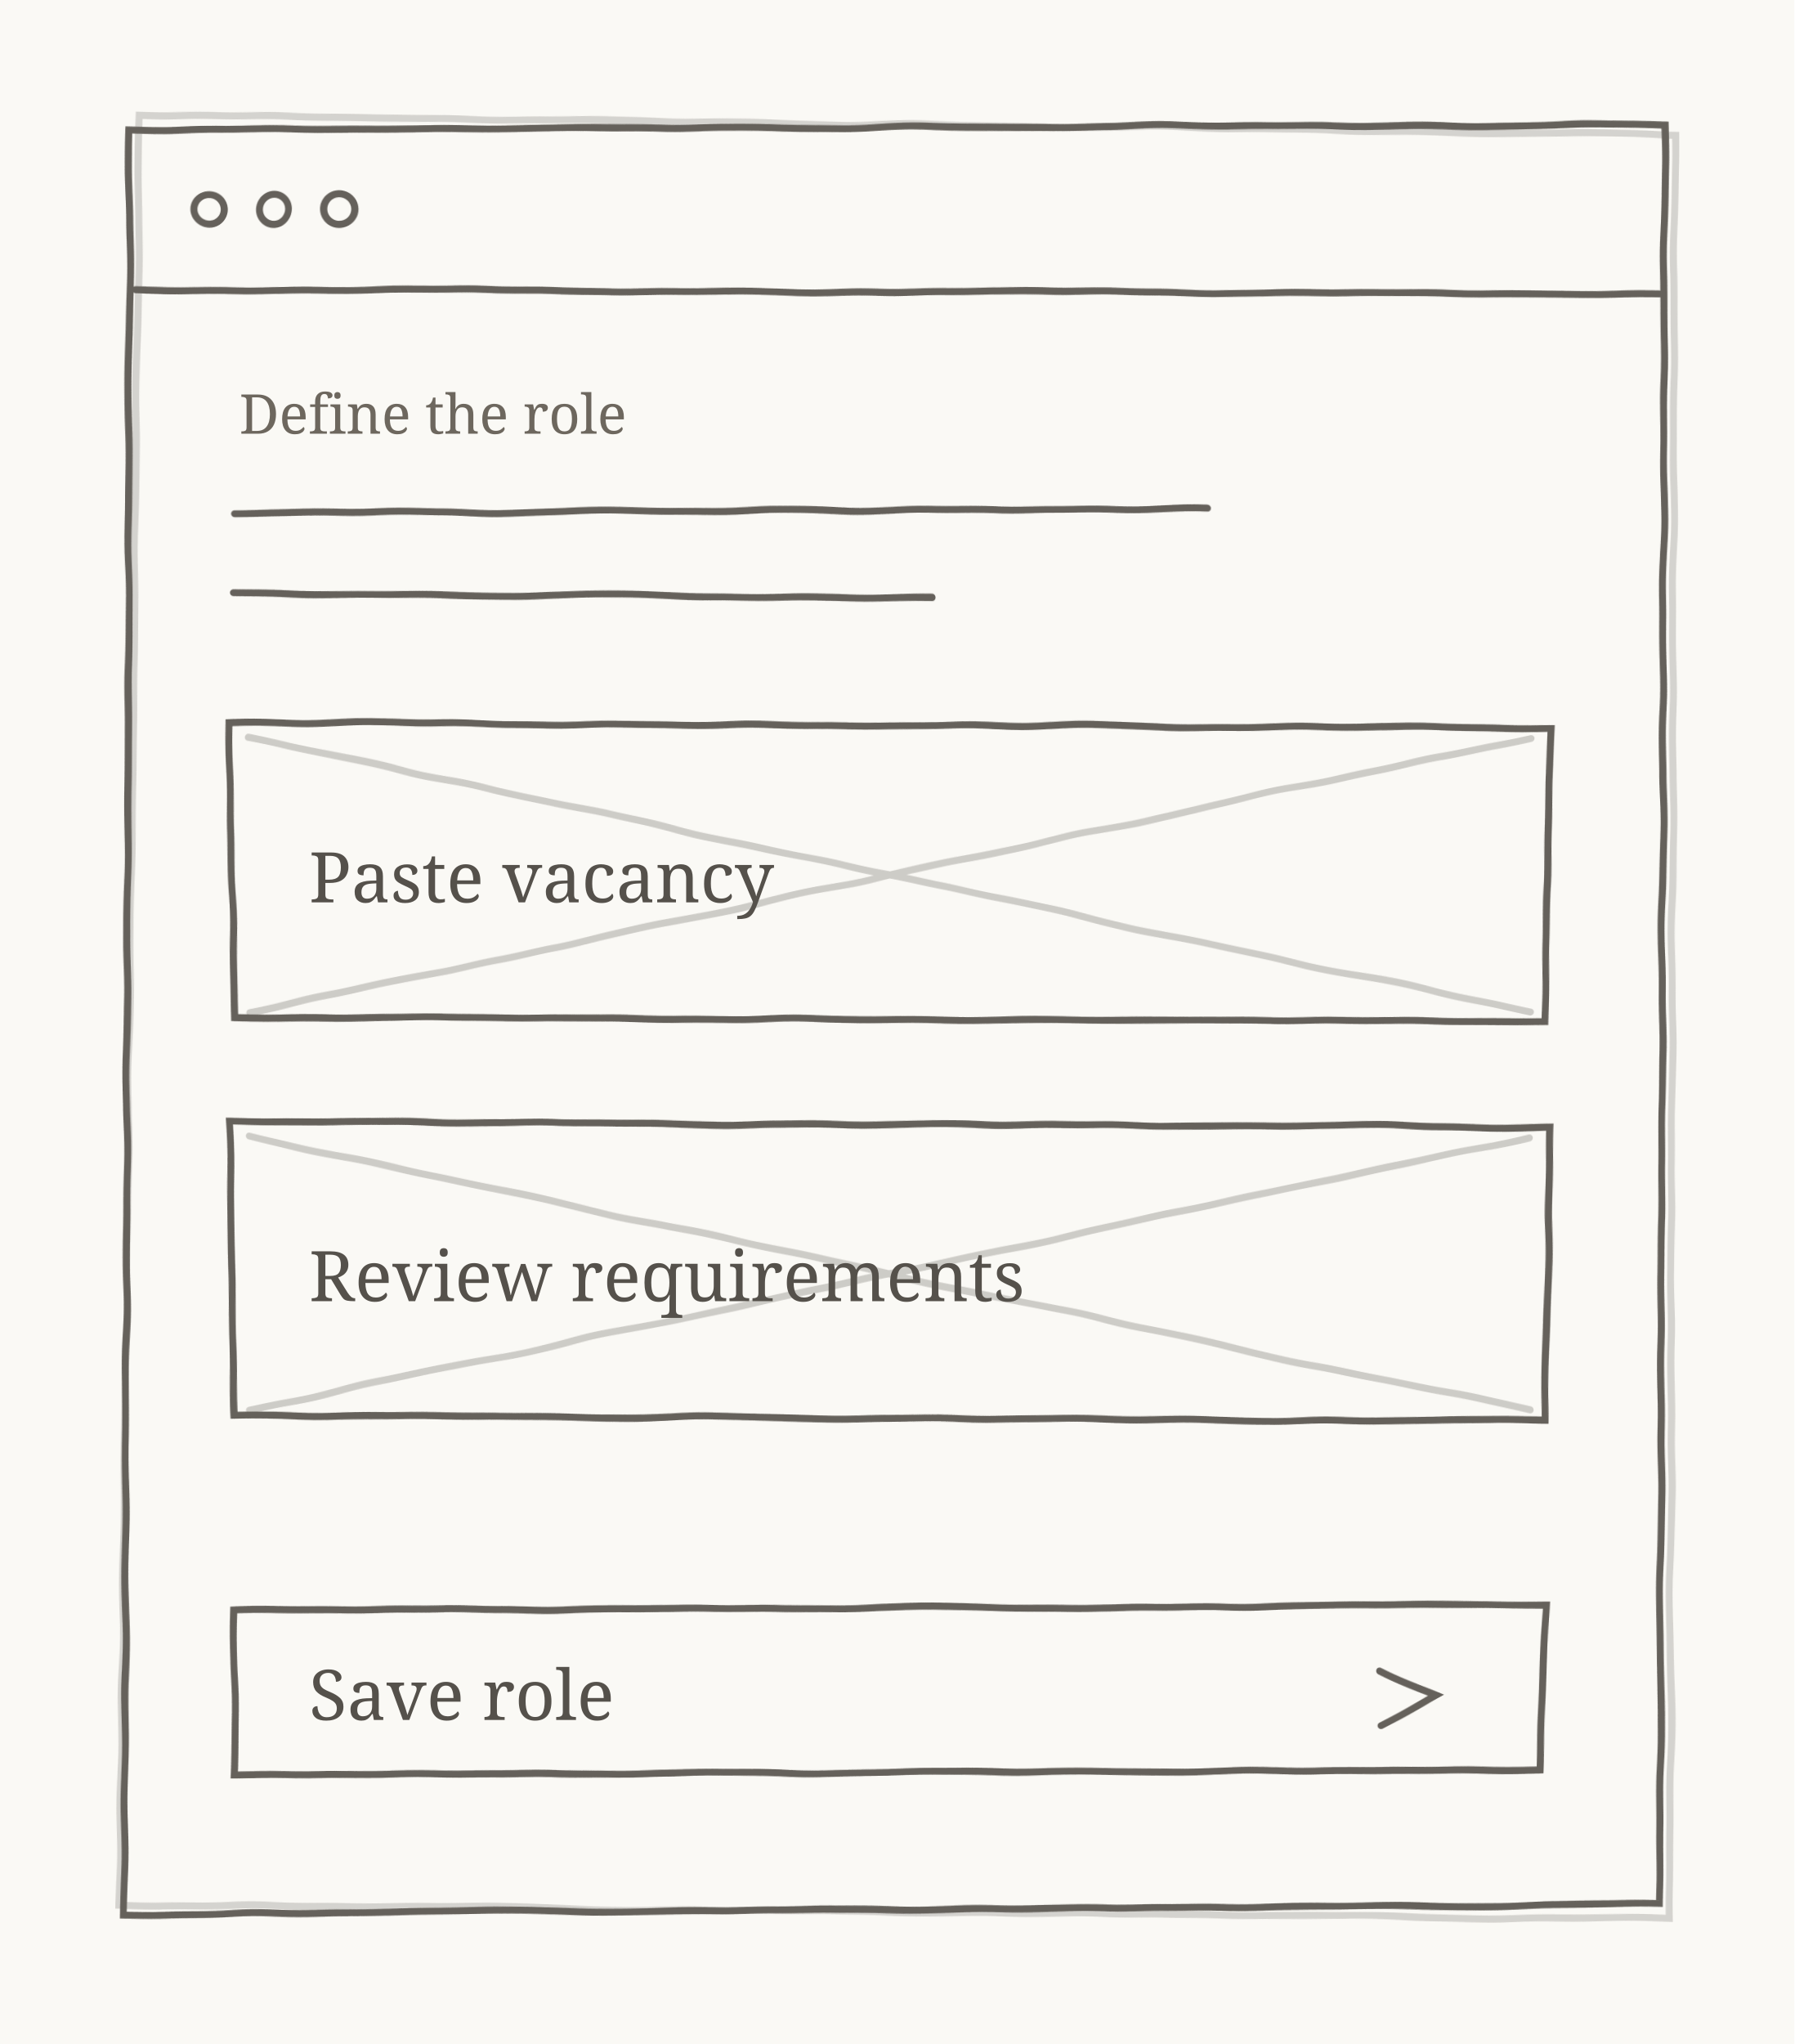
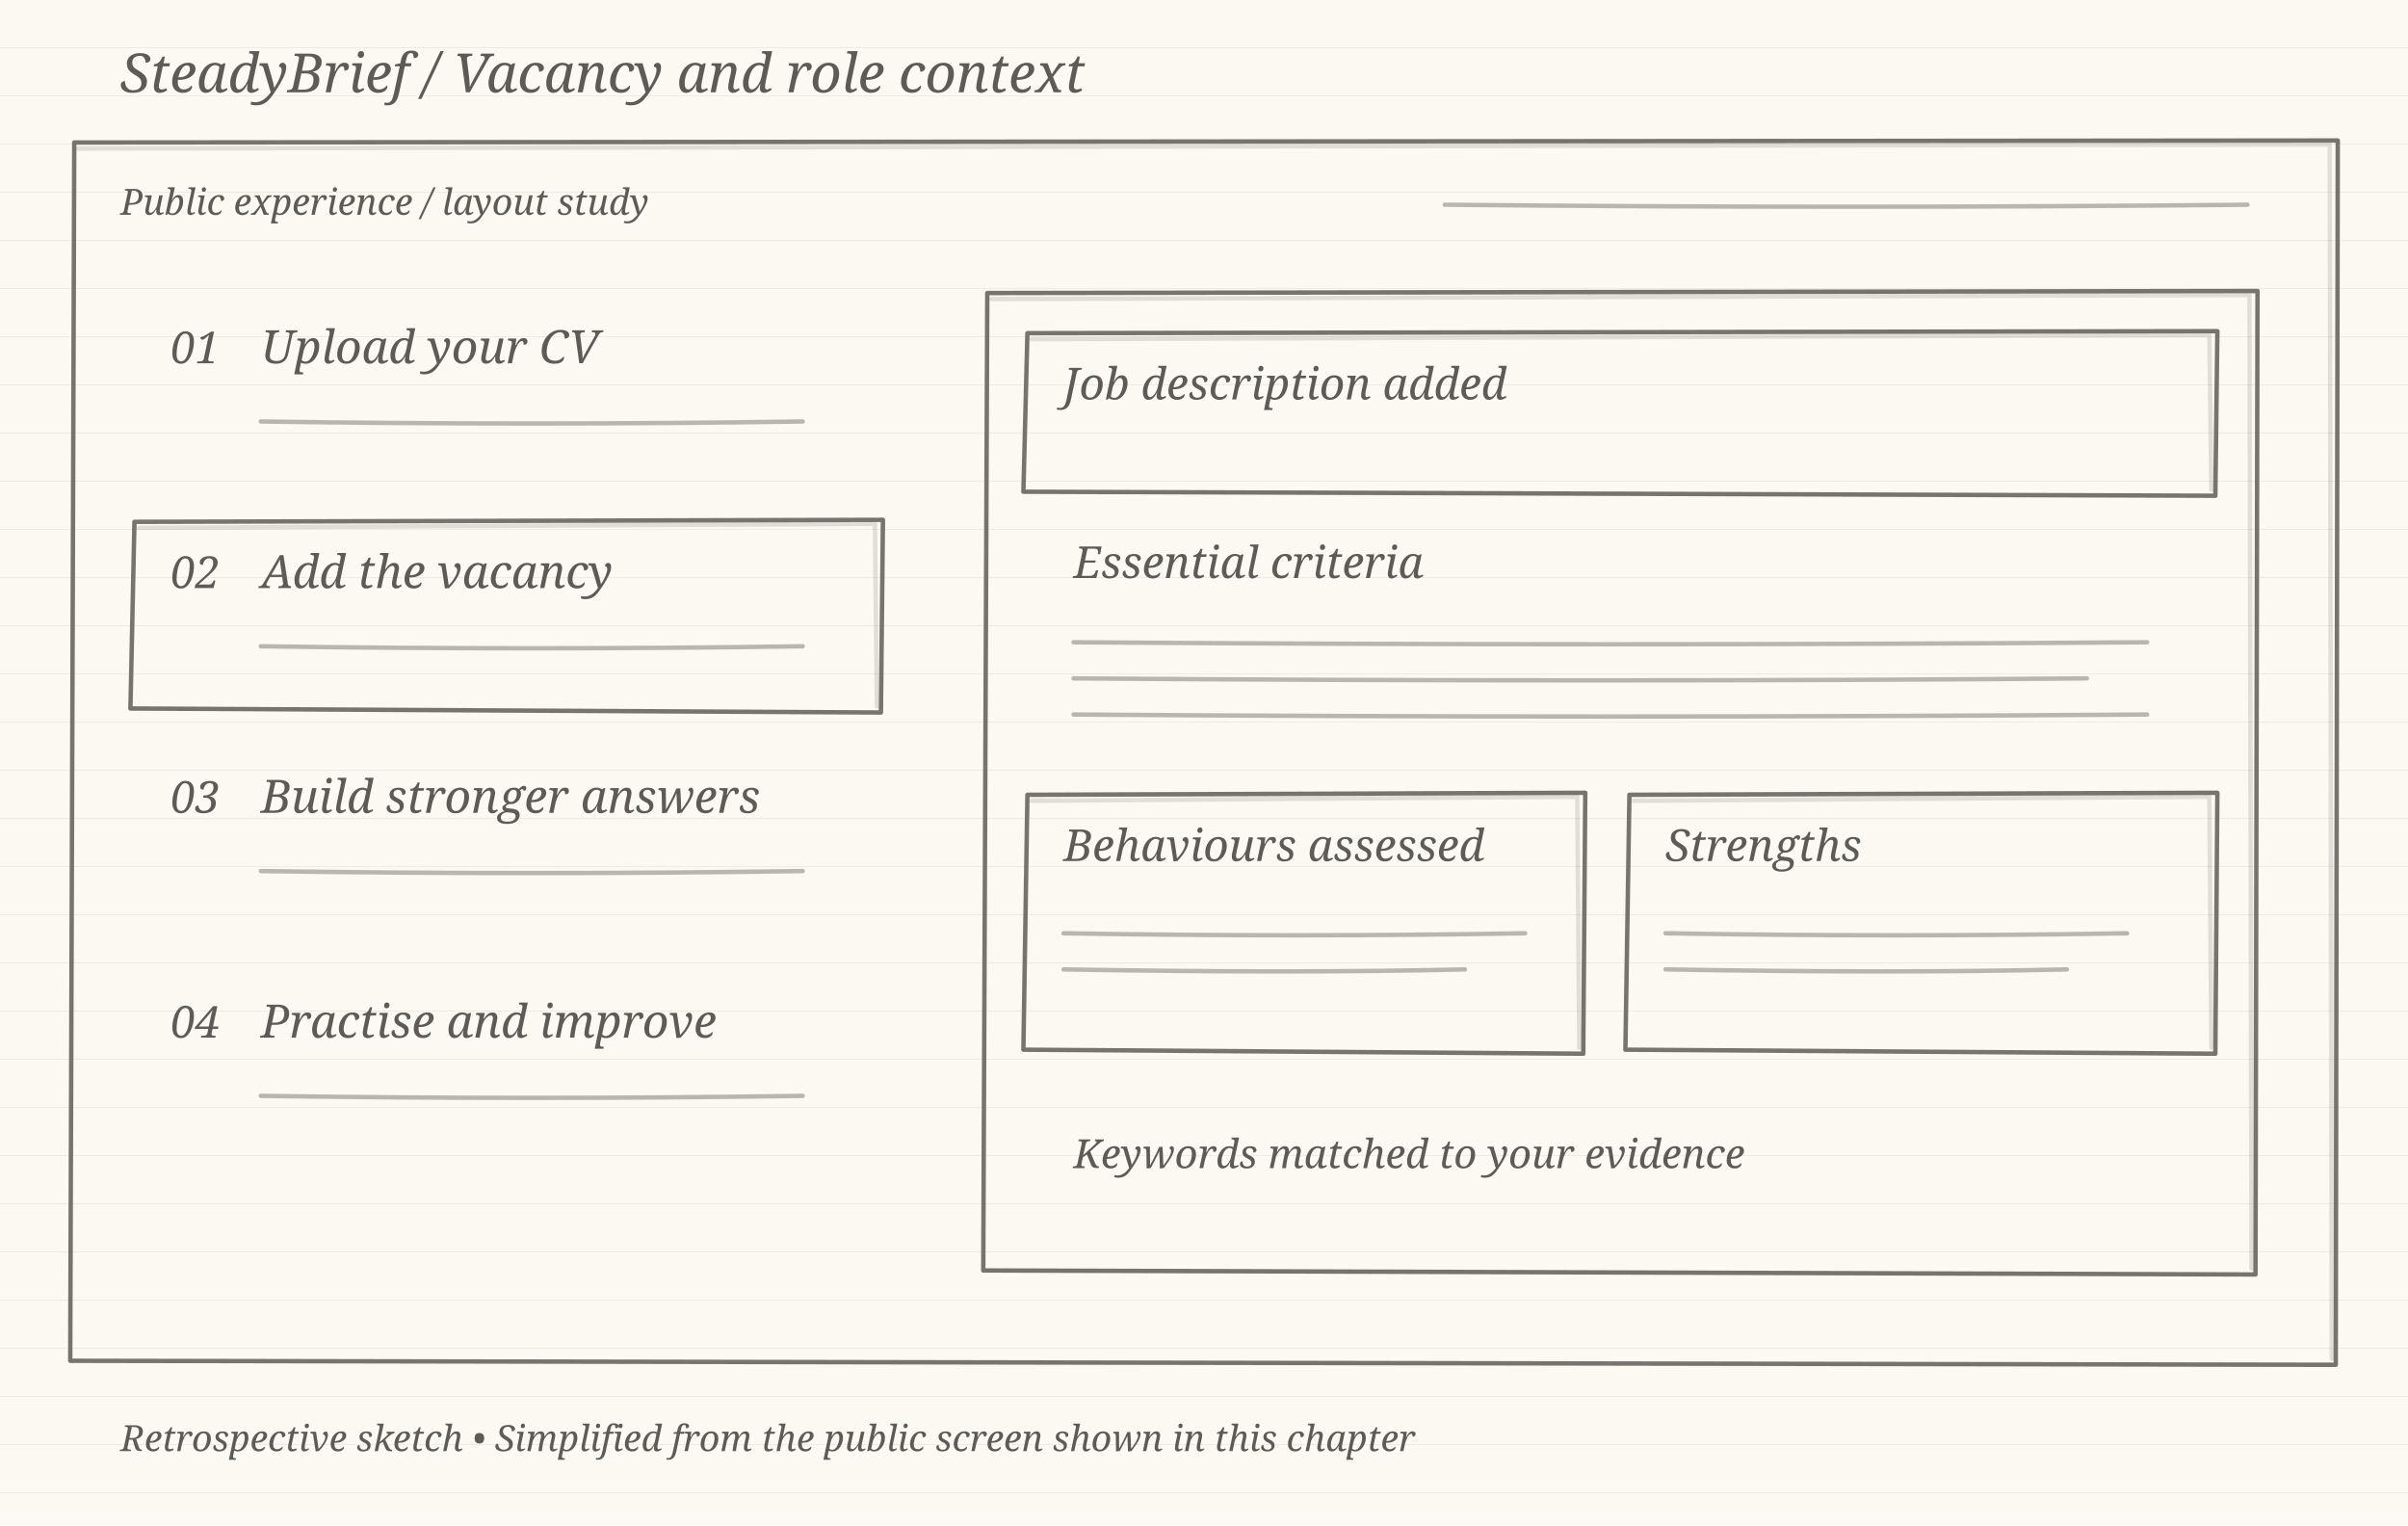
- <svg xmlns="http://www.w3.org/2000/svg" viewBox="0 0 360 410" role="img" aria-labelledby="title">
+ <svg xmlns="http://www.w3.org/2000/svg" viewBox="0 0 1200 760" width="1200" height="760" role="img">
  <defs>
-     <filter id="pencil">
-       <feTurbulence type="fractalNoise" baseFrequency=".045" numOctaves="2" seed="7" result="noise" />
-       <feDisplacementMap in="SourceGraphic" in2="noise" scale="1.2" xChannelSelector="R" yChannelSelector="G" />
-     </filter>
+     <pattern id="paper" width="24" height="24" patternUnits="userSpaceOnUse">
+       <path d="M0 24H24" stroke="#e7e2d8" stroke-width=".6" />
+     </pattern>
  </defs>
-   <rect width="360" height="410" fill="#faf9f5" />
-   <g fill="none" stroke="#65615b" stroke-width="1.4" stroke-linecap="round" filter="url(#pencil)">
-     <path d="M26 26 L334 25 L333 382 L25 384 Z" />
-     <path opacity=".25" d="M28 23 L336 27 L335 385 L24 382 Z" />
-     <path d="M27 58 L333 59" />
-     <circle cx="42" cy="42" r="3" />
-     <circle cx="55" cy="42" r="3" />
-     <circle cx="68" cy="42" r="3" />
-     <path d="M47 103 L242 102 M47 119 L187 120" />
-     <path d="M46 145 L311 146 L310 205 L47 204 Z" />
-     <path opacity=".3" d="M50 148 L307 203 M307 148 L50 203" />
-     <path d="M46 225 L311 226 L310 285 L47 284 Z" />
-     <path opacity=".3" d="M50 228 L307 283 M307 228 L50 283" />
-     <path d="M47 323 L310 322 L309 355 L47 356 Z" />
-     <path d="M277 335 L288 340 L277 346" />
+   <rect width="1200" height="760" fill="#fbf9f2" />
+   <rect width="1200" height="760" fill="url(#paper)" />
+   <g fill="none" stroke="#77746e" stroke-width="2.2" stroke-linecap="round" stroke-linejoin="round">
+     <path d="M37 71 L1165 70 L1164 680 L35 678 Z" />
+     <path d="M39 74 L1161 72 L1162 677" opacity=".2" />
+     <text x="60" y="46" fill="#5d5b55" stroke="none" font-family="Georgia,serif" font-style="italic" font-size="27">SteadyBrief / Vacancy and role context</text>
+     <text x="60" y="107" fill="#5d5b55" stroke="none" font-family="Georgia,serif" font-style="italic" font-size="18">Public experience / layout study</text>
+     <path d="M720 102 Q920.0 104 1120 102" opacity=".5" />
+     <text x="85" y="181" fill="#5d5b55" stroke="none" font-family="Georgia,serif" font-style="italic" font-size="22">01</text>
+     <text x="130" y="181" fill="#5d5b55" stroke="none" font-family="Georgia,serif" font-style="italic" font-size="23">Upload your CV</text>
+     <path d="M130 210 Q265.0 212 400 210" opacity=".5" />
+     <path d="M67 260 L440 259 L439 355 L65 353 Z" />
+     <path d="M69 263 L436 261 L437 352" opacity=".2" />
+     <text x="85" y="293" fill="#5d5b55" stroke="none" font-family="Georgia,serif" font-style="italic" font-size="22">02</text>
+     <text x="130" y="293" fill="#5d5b55" stroke="none" font-family="Georgia,serif" font-style="italic" font-size="23">Add the vacancy</text>
+     <path d="M130 322 Q265.0 324 400 322" opacity=".5" />
+     <text x="85" y="405" fill="#5d5b55" stroke="none" font-family="Georgia,serif" font-style="italic" font-size="22">03</text>
+     <text x="130" y="405" fill="#5d5b55" stroke="none" font-family="Georgia,serif" font-style="italic" font-size="23">Build stronger answers</text>
+     <path d="M130 434 Q265.0 436 400 434" opacity=".5" />
+     <text x="85" y="517" fill="#5d5b55" stroke="none" font-family="Georgia,serif" font-style="italic" font-size="22">04</text>
+     <text x="130" y="517" fill="#5d5b55" stroke="none" font-family="Georgia,serif" font-style="italic" font-size="23">Practise and improve</text>
+     <path d="M130 546 Q265.0 548 400 546" opacity=".5" />
+     <path d="M492 146 L1125 145 L1124 635 L490 633 Z" />
+     <path d="M494 149 L1121 147 L1122 632" opacity=".2" />
+     <path d="M512 166 L1105 165 L1104 247 L510 245 Z" />
+     <path d="M514 169 L1101 167 L1102 244" opacity=".2" />
+     <text x="530" y="199" fill="#5d5b55" stroke="none" font-family="Georgia,serif" font-style="italic" font-size="22">Job description added</text>
+     <text x="535" y="288" fill="#5d5b55" stroke="none" font-family="Georgia,serif" font-style="italic" font-size="22">Essential criteria</text>
+     <path d="M535 320 Q802.5 322 1070 320" opacity=".5" />
+     <path d="M535 338 Q802.5 340 1040 338" opacity=".5" />
+     <path d="M535 356 Q802.5 358 1070 356" opacity=".5" />
+     <path d="M512 396 L790 395 L789 525 L510 523 Z" />
+     <path d="M514 399 L786 397 L787 522" opacity=".2" />
+     <text x="530" y="429" fill="#5d5b55" stroke="none" font-family="Georgia,serif" font-style="italic" font-size="22">Behaviours assessed</text>
+     <path d="M530 465 Q645.0 467 760 465" opacity=".5" />
+     <path d="M530 483 Q645.0 485 730 483" opacity=".5" />
+     <path d="M812 396 L1105 395 L1104 525 L810 523 Z" />
+     <path d="M814 399 L1101 397 L1102 522" opacity=".2" />
+     <text x="830" y="429" fill="#5d5b55" stroke="none" font-family="Georgia,serif" font-style="italic" font-size="22">Strengths</text>
+     <path d="M830 465 Q945.0 467 1060 465" opacity=".5" />
+     <path d="M830 483 Q945.0 485 1030 483" opacity=".5" />
+     <text x="535" y="582" fill="#5d5b55" stroke="none" font-family="Georgia,serif" font-style="italic" font-size="20">Keywords matched to your evidence</text>
+     <text x="60" y="723" fill="#5d5b55" stroke="none" font-family="Georgia,serif" font-style="italic" font-size="18">Retrospective sketch • Simplified from the public screen shown in this chapter</text>
  </g>
-   <g fill="#55514b" font-family="Georgia,serif" font-size="14">
-     <text x="62" y="181">Paste vacancy</text>
-     <text x="62" y="261">Review requirements</text>
-     <text x="62" y="345">Save role</text>
-   </g>
-   <text x="48" y="87" fill="#6d675e" font-family="Georgia,serif" font-size="11">Define the role</text>
</svg>
